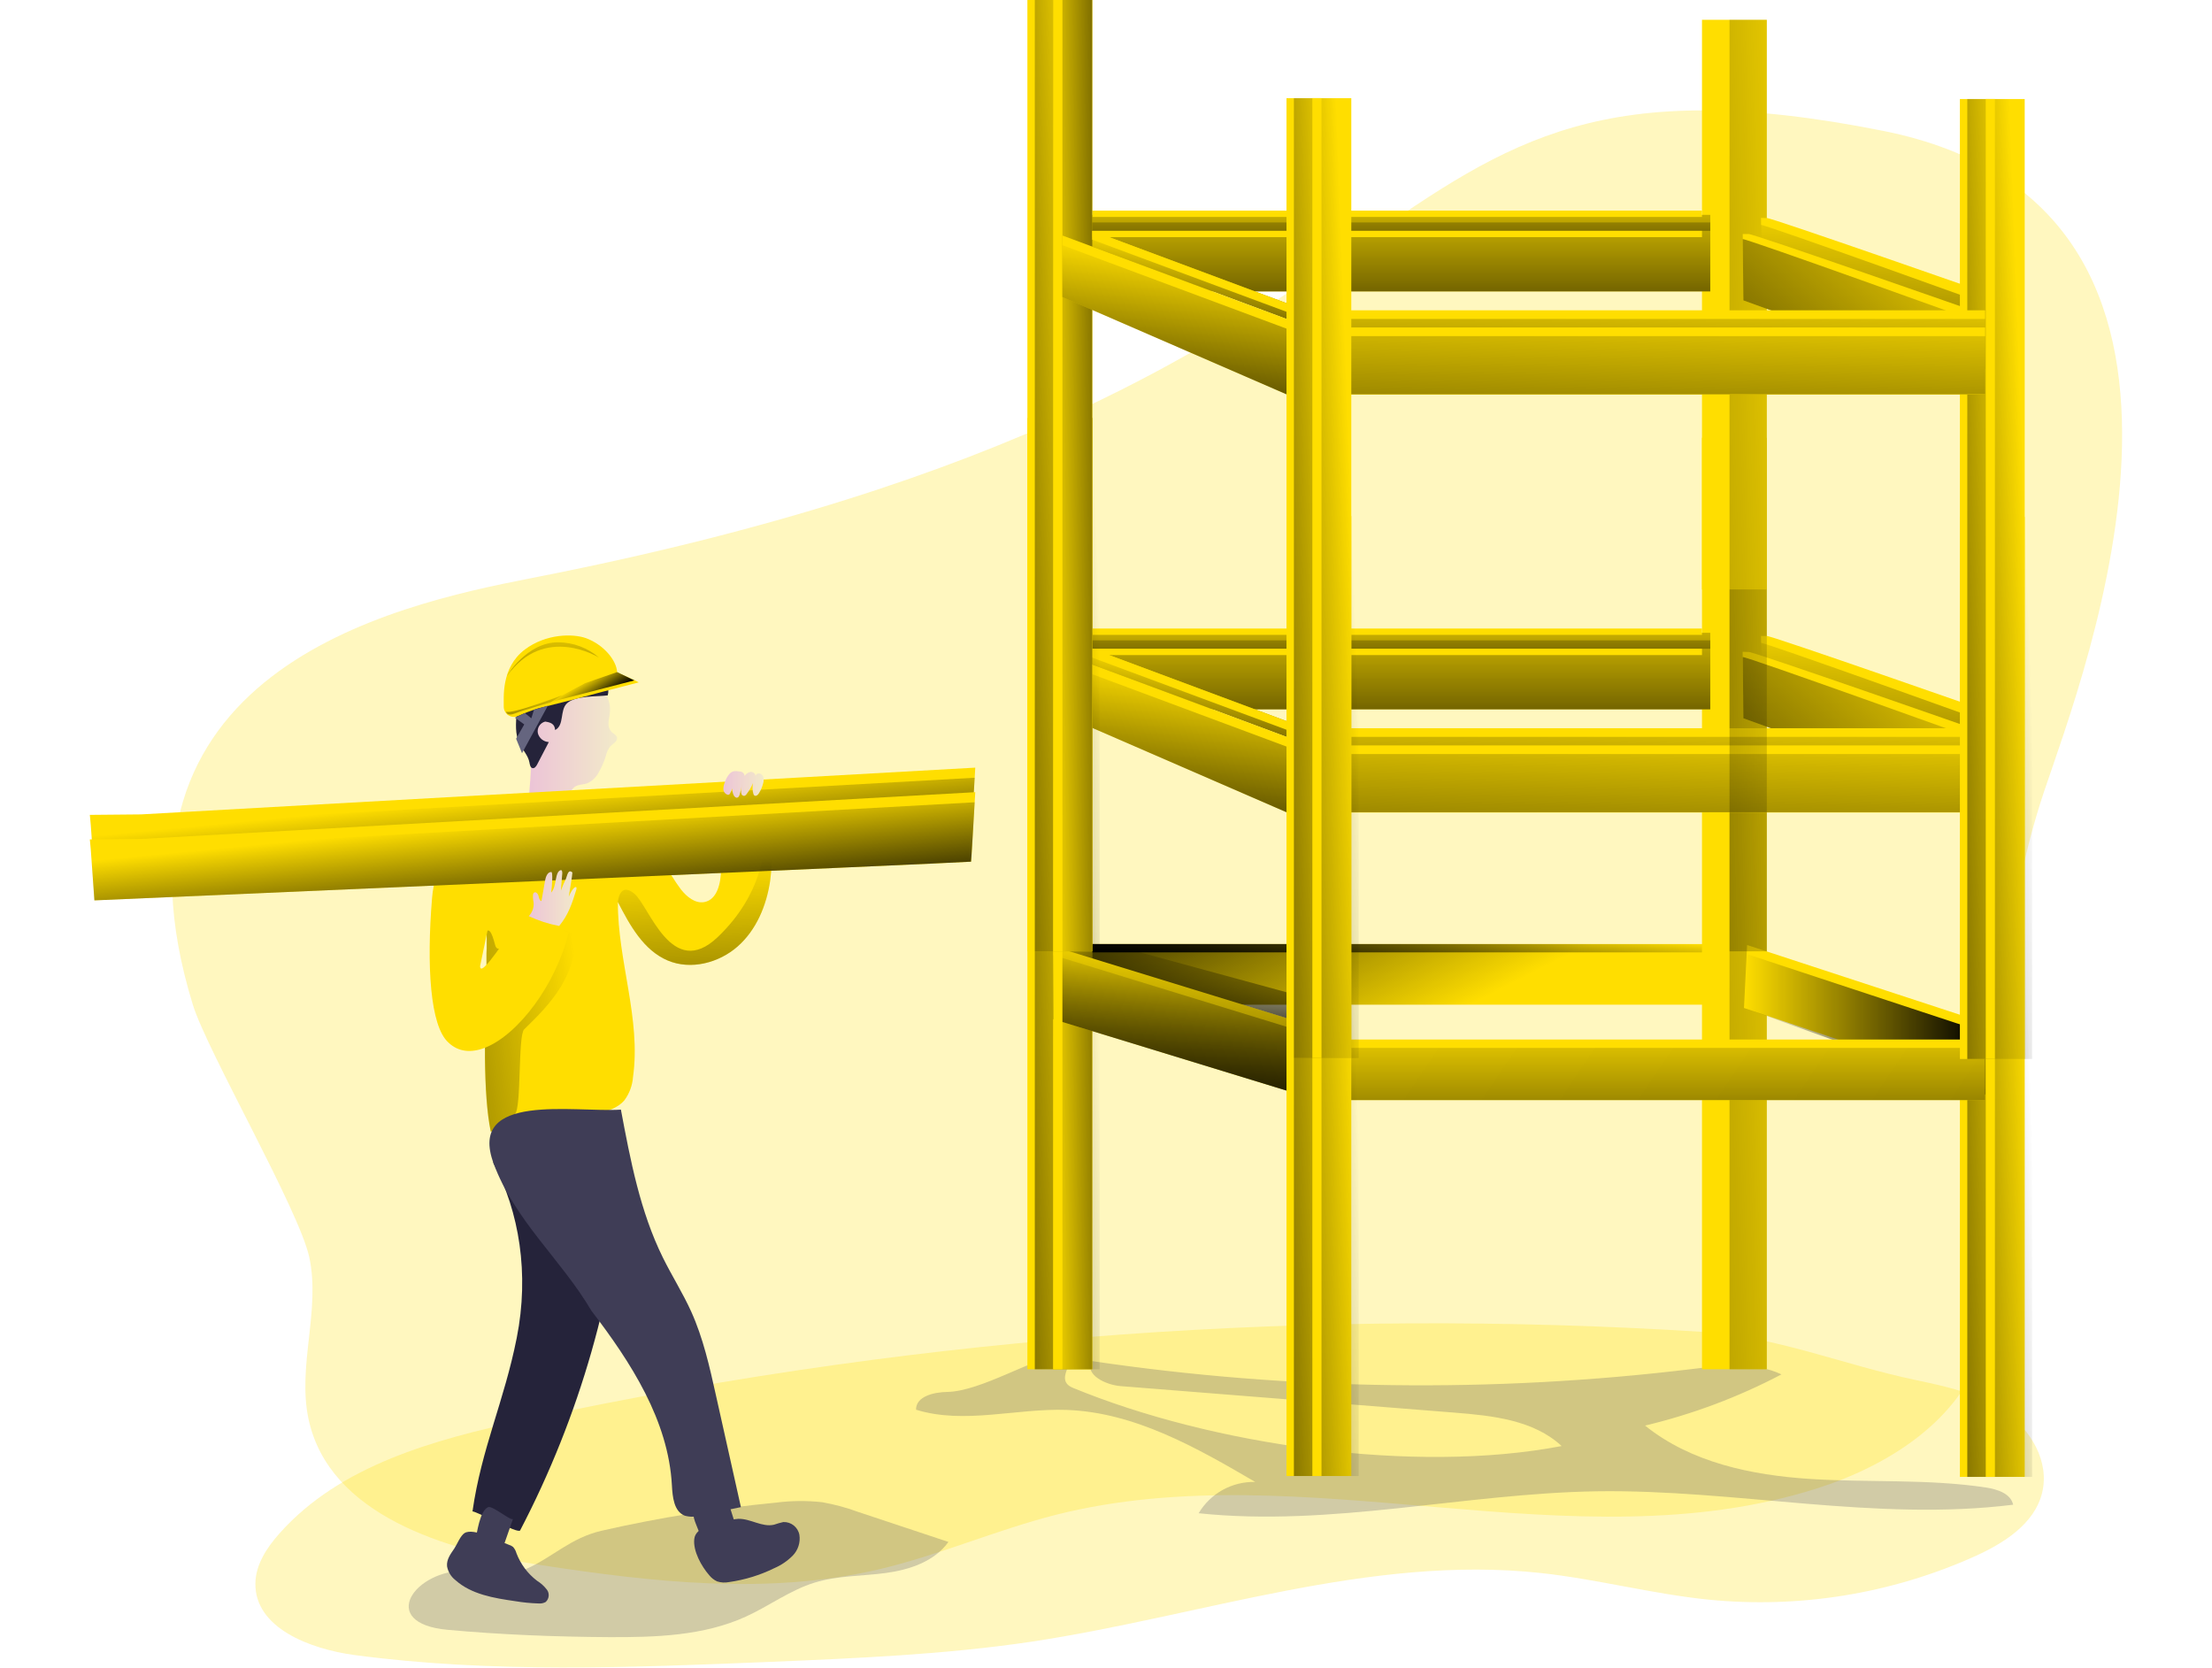
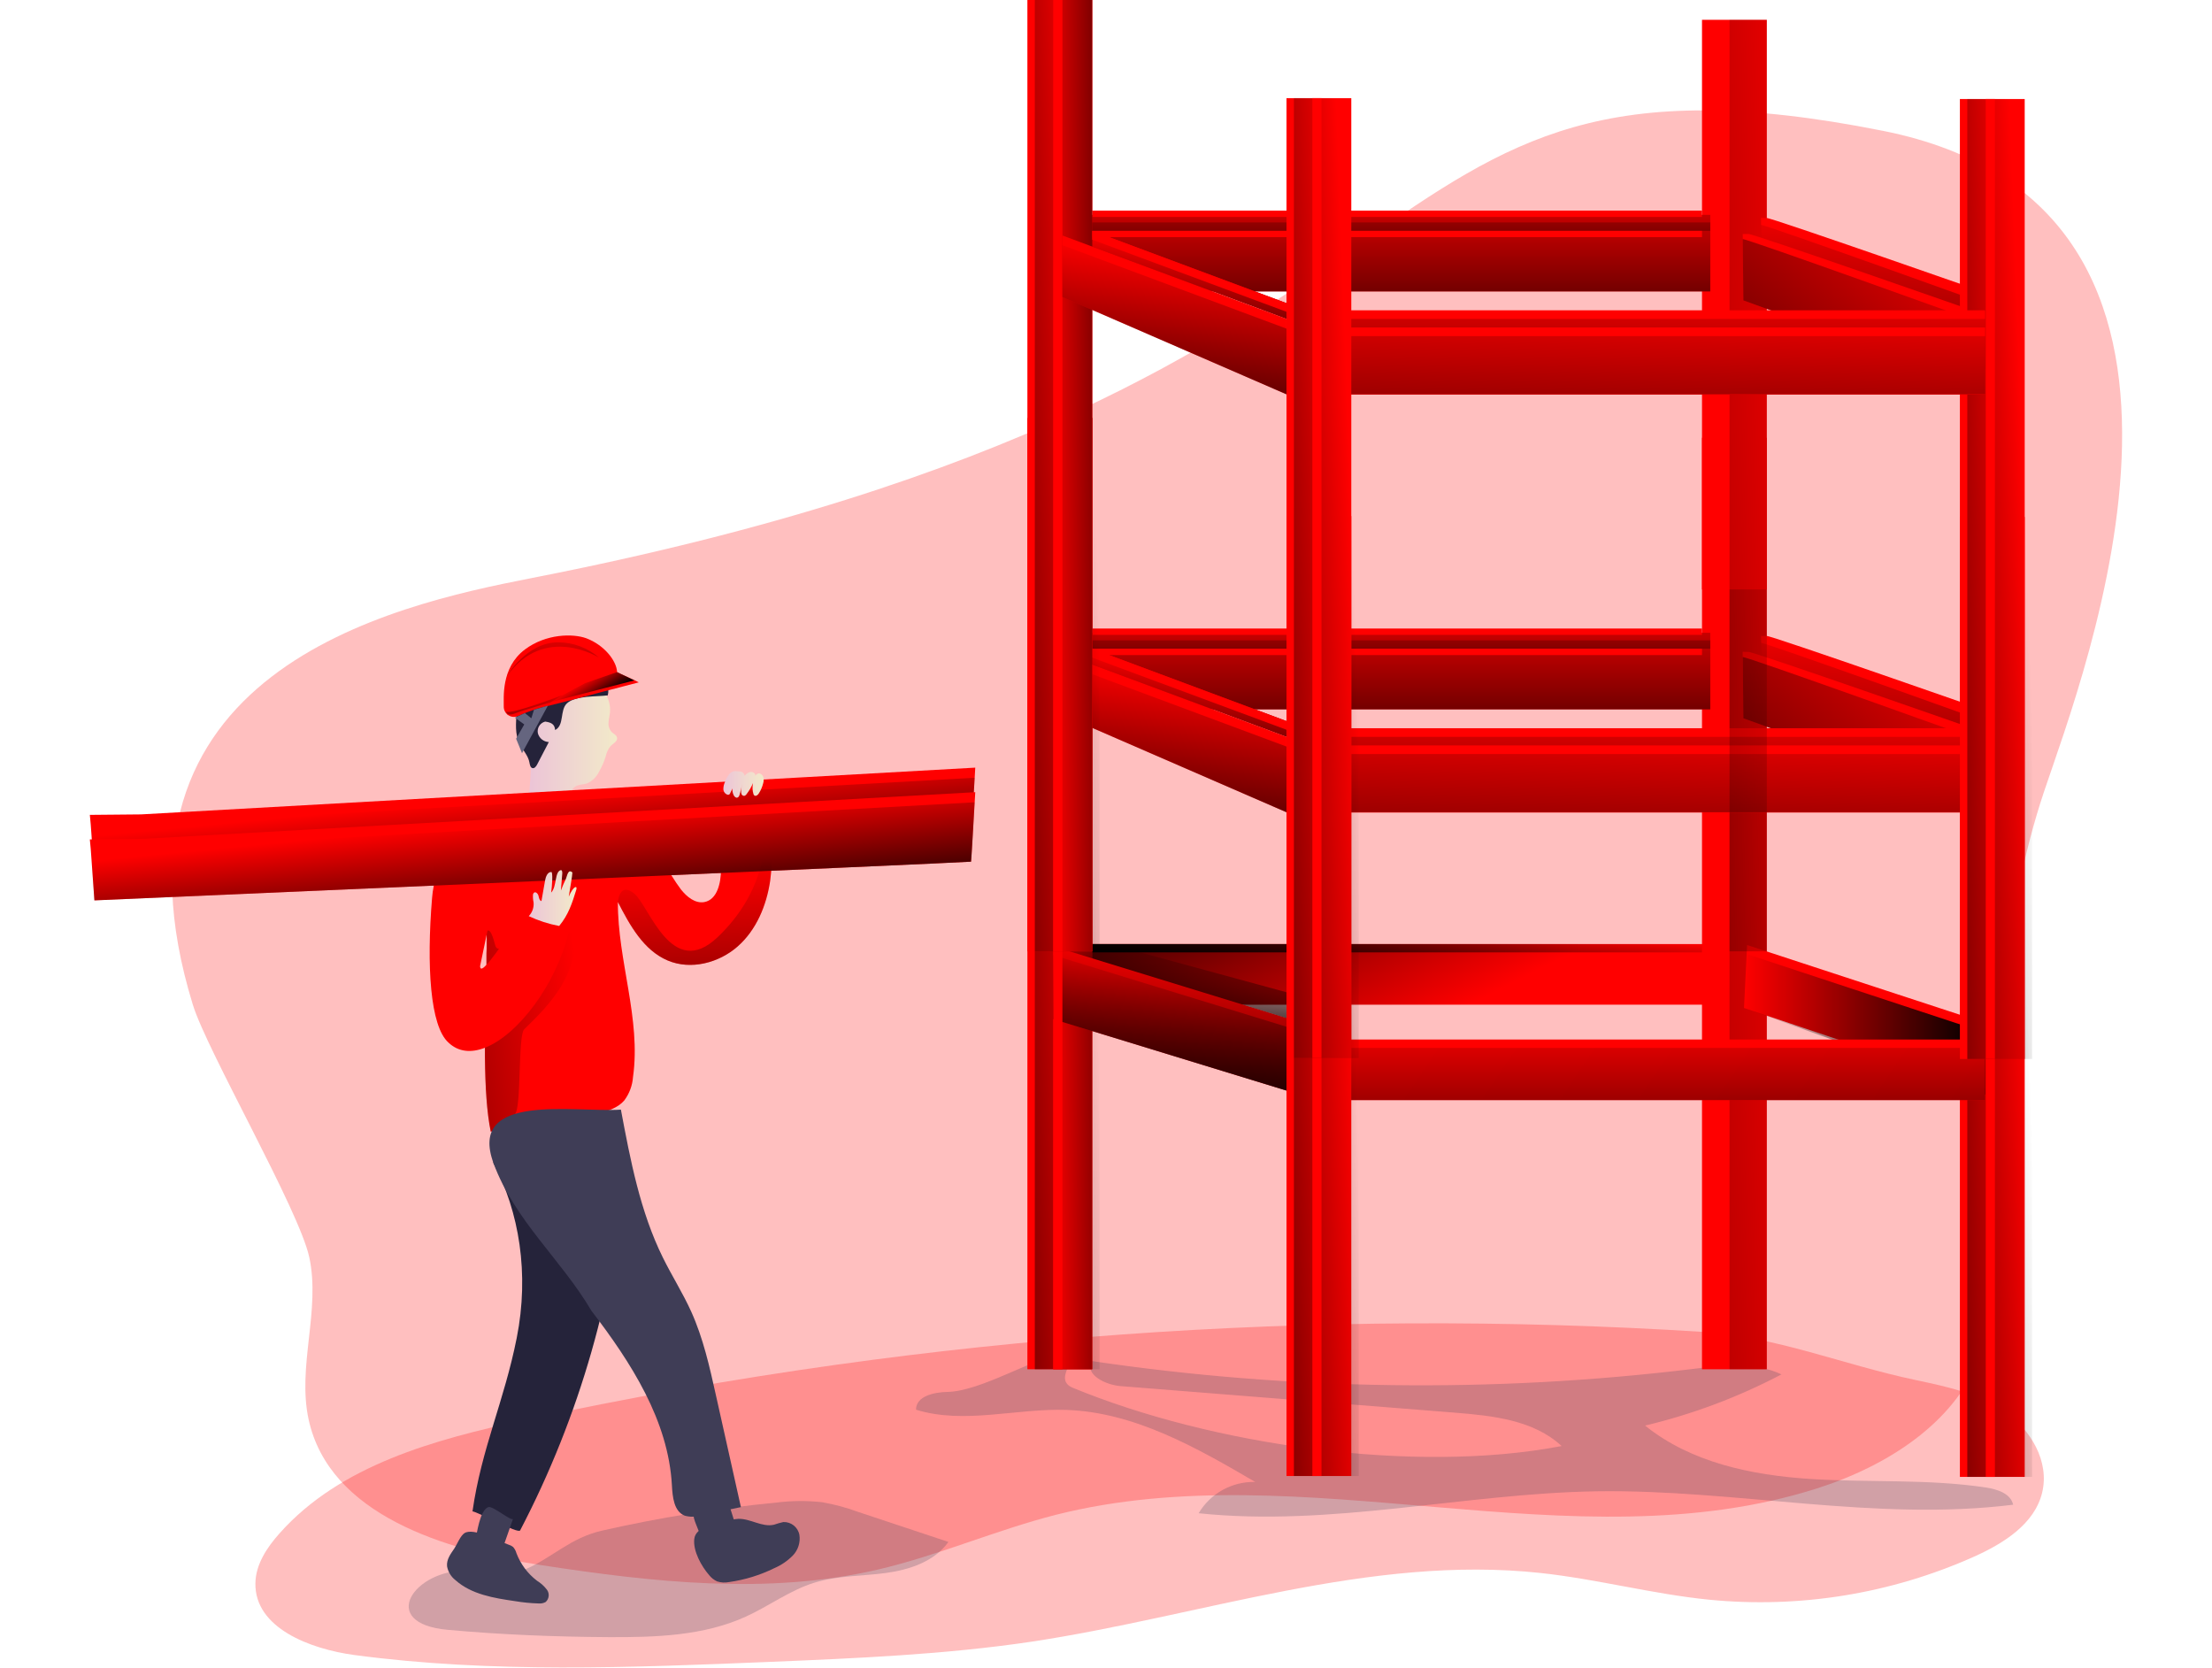
<svg xmlns="http://www.w3.org/2000/svg" xmlns:xlink="http://www.w3.org/1999/xlink" id="Layer_1" data-name="Layer 1" viewBox="0 0 555.97 456.08" width="406" height="306" class="illustration">
  <defs>
    <linearGradient id="linear-gradient" x1="120.15" y1="271.06" x2="144.24" y2="271.06" gradientUnits="userSpaceOnUse">
      <stop offset="0" stop-color="#ecc4d7" />
      <stop offset="0.42" stop-color="#efd4d1" />
      <stop offset="1" stop-color="#f2eac9" />
    </linearGradient>
    <linearGradient id="linear-gradient-2" x1="135.11" y1="186.01" x2="139.13" y2="192.35" gradientUnits="userSpaceOnUse">
      <stop offset="0" stop-opacity="0" />
      <stop offset="0.97" />
    </linearGradient>
    <linearGradient id="linear-gradient-3" x1="126.45" y1="234.44" x2="127.26" y2="284.33" xlink:href="#linear-gradient-2" />
    <linearGradient id="linear-gradient-4" x1="121.47" y1="252.01" x2="121.93" y2="280.17" xlink:href="#linear-gradient-2" />
    <linearGradient id="linear-gradient-5" x1="478.24" y1="246.33" x2="336.36" y2="251.06" xlink:href="#linear-gradient-2" />
    <linearGradient id="linear-gradient-6" x1="492.1" y1="234.83" x2="486.67" y2="331.18" xlink:href="#linear-gradient-2" />
    <linearGradient id="linear-gradient-7" x1="510.78" y1="237.4" x2="425.83" y2="333.38" xlink:href="#linear-gradient-2" />
    <linearGradient id="linear-gradient-8" x1="530.02" y1="272.43" x2="482.46" y2="274.18" xlink:href="#linear-gradient-2" />
    <linearGradient id="linear-gradient-9" x1="452.63" y1="280.2" x2="518.49" y2="280.2" xlink:href="#linear-gradient-2" />
    <linearGradient id="linear-gradient-10" x1="274.89" y1="244.16" x2="227.48" y2="245.91" xlink:href="#linear-gradient-2" />
    <linearGradient id="linear-gradient-11" x1="363.35" y1="282.18" x2="323.35" y2="204.08" xlink:href="#linear-gradient-2" />
    <linearGradient id="linear-gradient-12" x1="358.16" y1="251.58" x2="356.91" y2="267.16" xlink:href="#linear-gradient-2" />
    <linearGradient id="linear-gradient-13" x1="355.33" y1="161.97" x2="355.33" y2="214.36" xlink:href="#linear-gradient-2" />
    <linearGradient id="linear-gradient-14" x1="355.33" y1="162.49" x2="355.33" y2="222.17" xlink:href="#linear-gradient-2" />
    <linearGradient id="linear-gradient-15" x1="302.02" y1="182.14" x2="296.65" y2="214.13" xlink:href="#linear-gradient-2" />
    <linearGradient id="linear-gradient-16" x1="261.79" y1="244.52" x2="290.27" y2="244.2" xlink:href="#linear-gradient-2" />
    <linearGradient id="linear-gradient-17" x1="430.35" y1="277.49" x2="431.06" y2="340.63" xlink:href="#linear-gradient-2" />
    <linearGradient id="linear-gradient-18" x1="135.24" y1="343.37" x2="34.35" y2="358.4" xlink:href="#linear-gradient-2" />
    <linearGradient id="linear-gradient-19" x1="123.96" y1="293.66" x2="135.74" y2="347.27" xlink:href="#linear-gradient-2" />
    <linearGradient id="linear-gradient-20" x1="120.77" y1="282.77" x2="124.09" y2="317.01" xlink:href="#linear-gradient-2" />
    <linearGradient id="linear-gradient-21" x1="120.77" y1="289.48" x2="124.09" y2="323.72" xlink:href="#linear-gradient-2" />
    <linearGradient id="linear-gradient-22" x1="304.31" y1="257.73" x2="299.07" y2="322.99" xlink:href="#linear-gradient-2" />
    <linearGradient id="linear-gradient-23" x1="304.19" y1="260.39" x2="299.28" y2="321.49" xlink:href="#linear-gradient-2" />
    <linearGradient id="linear-gradient-24" x1="431.09" y1="188.82" x2="428.89" y2="266.95" xlink:href="#linear-gradient-2" />
    <linearGradient id="linear-gradient-25" x1="431.15" y1="192.29" x2="428.69" y2="279.71" xlink:href="#linear-gradient-2" />
    <linearGradient id="linear-gradient-26" x1="120.05" y1="311.35" x2="133.14" y2="311.35" xlink:href="#linear-gradient" />
    <linearGradient id="linear-gradient-27" x1="296.3" y1="258.21" x2="294.08" y2="285.91" xlink:href="#linear-gradient-2" />
    <linearGradient id="linear-gradient-28" x1="345.79" y1="272.18" x2="298.23" y2="273.93" xlink:href="#linear-gradient-2" />
    <linearGradient id="linear-gradient-29" x1="299.23" y1="183.88" x2="290.94" y2="242.71" xlink:href="#linear-gradient-2" />
    <linearGradient id="linear-gradient-30" x1="478.24" y1="132.01" x2="336.36" y2="136.74" xlink:href="#linear-gradient-2" />
    <linearGradient id="linear-gradient-31" x1="492.1" y1="120.51" x2="486.67" y2="216.86" xlink:href="#linear-gradient-2" />
    <linearGradient id="linear-gradient-32" x1="510.78" y1="123.07" x2="425.83" y2="219.06" xlink:href="#linear-gradient-2" />
    <linearGradient id="linear-gradient-33" x1="530.02" y1="158.11" x2="482.46" y2="159.86" xlink:href="#linear-gradient-2" />
    <linearGradient id="linear-gradient-34" x1="274.89" y1="129.84" x2="227.48" y2="131.59" xlink:href="#linear-gradient-2" />
    <linearGradient id="linear-gradient-35" x1="355.33" y1="47.65" x2="355.33" y2="100.04" xlink:href="#linear-gradient-2" />
    <linearGradient id="linear-gradient-36" x1="355.33" y1="48.17" x2="355.33" y2="107.84" xlink:href="#linear-gradient-2" />
    <linearGradient id="linear-gradient-37" x1="302.02" y1="67.82" x2="296.65" y2="99.81" xlink:href="#linear-gradient-2" />
    <linearGradient id="linear-gradient-38" x1="261.79" y1="130.2" x2="290.27" y2="129.88" xlink:href="#linear-gradient-2" />
    <linearGradient id="linear-gradient-39" x1="431.09" y1="74.49" x2="428.89" y2="152.63" xlink:href="#linear-gradient-2" />
    <linearGradient id="linear-gradient-40" x1="431.15" y1="77.97" x2="428.69" y2="165.39" xlink:href="#linear-gradient-2" />
    <linearGradient id="linear-gradient-41" x1="345.79" y1="157.86" x2="298.23" y2="159.61" xlink:href="#linear-gradient-2" />
    <linearGradient id="linear-gradient-42" x1="299.23" y1="69.56" x2="290.94" y2="128.39" xlink:href="#linear-gradient-2" />
    <linearGradient id="linear-gradient-43" x1="173.3" y1="280.27" x2="184.38" y2="280.27" xlink:href="#linear-gradient" />
    <linearGradient id="linear-gradient-44" x1="165.32" y1="301.51" x2="169.59" y2="387.82" gradientUnits="userSpaceOnUse">
      <stop offset="0" stop-opacity="0" />
      <stop offset="0.49" stop-opacity="0.49" />
      <stop offset="0.97" />
    </linearGradient>
  </defs>
-   <path d="M120.78,223.85C82.55,231.31.21,249.55,28.17,340.52c3.9,12.71,29.08,56.14,31.87,69.14,3.11,14.52-3.35,29.83-.19,44.34,5.68,26.09,37.25,35.79,63.64,39.84,30.53,4.68,62,8.21,92.05,1.22,16.57-3.85,32.28-10.8,48.77-15C332,463,405.71,494,472.23,472.93c19.69-6.22,39.37-18.64,45.58-38.34,4-12.83,1.73-26.67,1.66-40.13-.2-34.19,4.23-79.64,15.08-112.06s60.83-160-44-180.9C338.25,71.13,386.4,172,120.78,223.85Z" transform="translate(0 -65.71)" fill="#ffde00" opacity="0.25" />
-   <path d="M118.88,454.16c-24.49,5.29-50.38,12.28-67,31-3.43,3.85-6.51,8.47-6.59,13.62-.21,12.26,14.94,18,27.1,19.65,37.54,5,75.6,3.43,113.44,1.88,23.94-1,47.94-2,71.63-5.51C304,507.79,350.16,490.9,397,496c15.42,1.68,30.51,5.74,45.94,7.29a143.24,143.24,0,0,0,72.58-11.8c8-3.6,16.45-8.88,18.55-17.42s-3.06-17.26-10.16-22.21-15.84-6.84-24.31-8.63c-20.4-4.29-38-11.91-58.89-13.23q-39.64-2.49-79.42-2.3A1177.37,1177.37,0,0,0,204.36,439Q161.35,445,118.88,454.16Z" transform="translate(0 -65.71)" fill="#ffde00" opacity="0.25" />
+   <path d="M120.78,223.85C82.55,231.31.21,249.55,28.17,340.52c3.9,12.71,29.08,56.14,31.87,69.14,3.11,14.52-3.35,29.83-.19,44.34,5.68,26.09,37.25,35.79,63.64,39.84,30.53,4.68,62,8.21,92.05,1.22,16.57-3.85,32.28-10.8,48.77-15C332,463,405.71,494,472.23,472.93c19.69-6.22,39.37-18.64,45.58-38.34,4-12.83,1.73-26.67,1.66-40.13-.2-34.19,4.23-79.64,15.08-112.06s60.83-160-44-180.9C338.25,71.13,386.4,172,120.78,223.85Z" transform="translate(0 -65.71)" fill="#FF0000" opacity="0.25" />
+   <path d="M118.88,454.16c-24.49,5.29-50.38,12.28-67,31-3.43,3.85-6.51,8.47-6.59,13.62-.21,12.26,14.94,18,27.1,19.65,37.54,5,75.6,3.43,113.44,1.88,23.94-1,47.94-2,71.63-5.51C304,507.79,350.16,490.9,397,496c15.42,1.68,30.51,5.74,45.94,7.29a143.24,143.24,0,0,0,72.58-11.8c8-3.6,16.45-8.88,18.55-17.42s-3.06-17.26-10.16-22.21-15.84-6.84-24.31-8.63c-20.4-4.29-38-11.91-58.89-13.23q-39.64-2.49-79.42-2.3A1177.37,1177.37,0,0,0,204.36,439Q161.35,445,118.88,454.16Z" transform="translate(0 -65.71)" fill="#FF0000" opacity="0.25" />
  <g opacity="0.24">
    <path d="M97.88,511.53c14.67,1.34,29.4,1.91,44.12,2,12.74.06,25.89-.33,37.48-5.62,6.35-2.9,12.08-7.22,18.75-9.28,6.28-1.94,13-1.77,19.49-2.64s13.35-3.15,17.16-8.5L210,479.22a56.47,56.47,0,0,0-9.7-2.6,53.36,53.36,0,0,0-12.69.13,378.39,378.39,0,0,0-47.45,7.64c-8.76,2-13.31,7.2-20.91,10.54-6.12,2.69-9.79.57-16,.4C88.8,494.94,78.49,509.76,97.88,511.53Z" transform="translate(0 -65.71)" fill="#3f3d56" />
    <path d="M234.55,446.46c-3.66.06-8.58,1.2-8.53,4.86,13.2,4.09,27.41-.43,41.23.06,18.58.66,35.5,10.31,51.56,19.7a17.51,17.51,0,0,0-15.48,8.56c36.19,3.82,72.44-5.41,108.82-6,38.08-.58,76.23,8.36,114,3.67-.66-3.07-4.36-4.24-7.46-4.71-15.89-2.4-32.08-1.31-48.11-2.34s-32.63-4.51-45.13-14.6a159.47,159.47,0,0,0,37.32-14c-7.5-3.53-16.25-2.45-24.48-1.46A616.6,616.6,0,0,1,274,438c-1.88,3.75,3.85,6.54,8,6.87l91.2,7.24c10.45.83,21.75,2,29.43,9.15C362.3,469,306.88,461,268.89,445.32c-6.24-2.58,3.9-9.85-2.83-9.14C258.25,437,243.94,446.29,234.55,446.46Z" transform="translate(0 -65.71)" fill="#3f3d56" />
  </g>
  <path d="M140.58,254.84a8.11,8.11,0,0,1,1.7,5.81c-.1.91-.34,1.81-.39,2.72a3.34,3.34,0,0,0,.81,2.54c.54.52,1.39.85,1.52,1.58.19,1-1.05,1.59-1.78,2.31a6.41,6.41,0,0,0-1.3,2.76,20.69,20.69,0,0,1-1.84,4.24,6.59,6.59,0,0,1-3.24,3.18c-1,.36-2.22.27-3.17.82-2.24,1.29-1.71,5-3.79,6.59a4.35,4.35,0,0,1-2,.72,8.74,8.74,0,0,1-4.84-.65,3.72,3.72,0,0,1-1.7-1.32,4.46,4.46,0,0,1-.41-2.61c.17-3,.58-6.06.48-9.09-.05-1.62-.24-3.24-.22-4.86a16.44,16.44,0,0,1,6-12.55A14.06,14.06,0,0,1,140,254.87l-.89-1" transform="translate(0 -65.71)" fill="url(#linear-gradient)" />
  <path d="M124.56,263.09a2.74,2.74,0,0,0-2,3.18,3.25,3.25,0,0,0,3,2.42l-3.19,6.13c-.27.52-.72,1.14-1.29,1s-.71-.92-.82-1.53c-.34-1.93-1.86-3.41-2.72-5.17-1.26-2.57-1-5.59-.78-8.44.23-2.54.49-5.2,1.87-7.35a12.77,12.77,0,0,1,2.95-3,13.91,13.91,0,0,1,6.67-3.11,16.07,16.07,0,0,1,6.14.76,13.68,13.68,0,0,1,5.46,2.53,5.31,5.31,0,0,1,1.84,5.41c-3,.4-8.83,0-11.18,2.19-2,1.89-.64,6-3.23,7.29C127.18,263.67,126,263.31,124.56,263.09Z" transform="translate(0 -65.71)" fill="#25233a" />
-   <path d="M150.17,252.36c-.92-.55-5-2.26-5.93-2.81-.18-3.24-3.67-7.47-8.46-9.26C132.2,239,124.84,239,119,243.38c-6.63,5-5.7,13.38-5.77,15.57a2.79,2.79,0,0,0,3.9,2.63,49.16,49.16,0,0,1,5.44-2.08l8-2C136.22,256,144.5,253.82,150.17,252.36Z" transform="translate(0 -65.71)" fill="#ffde00" />
+   <path d="M150.17,252.36c-.92-.55-5-2.26-5.93-2.81-.18-3.24-3.67-7.47-8.46-9.26C132.2,239,124.84,239,119,243.38c-6.63,5-5.7,13.38-5.77,15.57a2.79,2.79,0,0,0,3.9,2.63,49.16,49.16,0,0,1,5.44-2.08l8-2C136.22,256,144.5,253.82,150.17,252.36Z" transform="translate(0 -65.71)" fill="#FF0000" />
  <polygon points="148.95 186.12 125.3 192.24 133.1 188.09 135.24 186.96 138.86 185.7 142.93 184.3 144.24 183.84 148.95 186.12" fill="url(#linear-gradient-2)" />
  <polygon points="125.3 193.03 118.23 206.03 116.61 202.07 118.84 198.16 116.26 196.3 119 195.06 120.78 196.48 121.51 194.13 125.3 193.03" fill="#65657f" />
-   <path d="M114.22,261.14s1.12.29,4-1a46.06,46.06,0,0,1,7.12-2.22l9.94-5.28s-12.64-6.36-20.1.85C115.14,253.51,112.24,257.5,114.22,261.14Z" transform="translate(0 -65.71)" fill="#ffde00" />
+   <path d="M114.22,261.14s1.12.29,4-1a46.06,46.06,0,0,1,7.12-2.22l9.94-5.28s-12.64-6.36-20.1.85C115.14,253.51,112.24,257.5,114.22,261.14Z" transform="translate(0 -65.71)" fill="#FF0000" />
  <path d="M114.07,250.66s5.41-9.29,14.08-9.26a17.24,17.24,0,0,1,11.13,4.19S124.38,236.22,114.07,250.66Z" transform="translate(0 -65.71)" fill="url(#linear-gradient-3)" />
  <path d="M113.87,260.35s.1,1.43,2.49.5,9.59-3,9.59-3l3.33-2S115.19,261.26,113.87,260.35Z" transform="translate(0 -65.71)" fill="url(#linear-gradient-4)" />
  <path d="M117.71,484.34A260.13,260.13,0,0,0,146.5,383.66c.24-3.2.37-6.64-1.32-9.37-3.23-5.24-10.83-4.93-16.91-4-2.76.44-5.88,1.13-7.26,3.55-1,1.79-11.53,8.27-10.57,10.09,7,13.21,9.84,30.15,6.34,47.76-3.44,17.33-9.62,30.14-12.1,47.44C106.09,479.25,117.17,485.36,117.71,484.34Z" transform="translate(0 -65.71)" fill="#25233a" />
-   <rect x="441.03" y="119.74" width="17.73" height="254.81" fill="#ffde00" />
+   <rect x="441.03" y="119.74" width="17.73" height="254.81" fill="#FF0000" />
  <rect x="448.56" y="119.74" width="10.2" height="254.81" fill="url(#linear-gradient-5)" />
-   <path d="M458.76,239.69c0-.56,63.72,21.77,63.72,21.77L524,283.35l-66.65-24.12-.17-19.55Z" transform="translate(0 -65.71)" fill="#ffde00" />
+   <path d="M458.76,239.69c0-.56,63.72,21.77,63.72,21.77L524,283.35l-66.65-24.12-.17-19.55Z" transform="translate(0 -65.71)" fill="#FF0000" />
  <path d="M457.17,241.57c0-.56,65.31,22.95,65.31,22.95L524,282.43l-66.65-24.12Z" transform="translate(0 -65.71)" fill="url(#linear-gradient-6)" />
-   <path d="M453.77,244.05c0-.56,63.71,21.77,63.71,21.77L519,286.31l-66.65-24.12L452.15,244Z" transform="translate(0 -65.71)" fill="#ffde00" />
+   <path d="M453.77,244.05c0-.56,63.71,21.77,63.71,21.77L519,286.31l-66.65-24.12L452.15,244Z" transform="translate(0 -65.71)" fill="#FF0000" />
  <path d="M452.18,245.45c0-.56,65.3,22.95,65.3,22.95L519,286.31l-66.65-24.12Z" transform="translate(0 -65.71)" fill="url(#linear-gradient-7)" />
-   <rect x="511.58" y="141.41" width="17.73" height="262.58" fill="#ffde00" />
+   <rect x="511.58" y="141.41" width="17.73" height="262.58" fill="#FF0000" />
  <rect x="513.61" y="141.41" width="17.73" height="262.58" fill="url(#linear-gradient-8)" />
-   <rect x="518.66" y="141.41" width="2.5" height="262.58" fill="#ffde00" />
-   <polygon points="518.8 279.94 518.8 283.23 518.49 297.84 452.63 275.76 452.52 275.72 453.37 258.5 518.8 279.94" fill="#ffde00" />
+   <rect x="518.66" y="141.41" width="2.5" height="262.58" fill="#FF0000" />
+   <polygon points="518.8 279.94 518.8 283.23 518.49 297.84 452.63 275.76 452.52 275.72 453.37 258.5 518.8 279.94" fill="#FF0000" />
  <polygon points="518.49 282.48 518.49 299.4 452.63 275.76 453.37 261 518.49 282.48" fill="url(#linear-gradient-9)" />
-   <rect x="256.48" y="114.32" width="17.73" height="260.23" fill="#ffde00" />
+   <rect x="256.48" y="114.32" width="17.73" height="260.23" fill="#FF0000" />
  <rect x="258.51" y="114.32" width="17.73" height="260.23" fill="url(#linear-gradient-10)" />
-   <rect x="267.38" y="258.24" width="175.91" height="16.58" fill="#ffde00" />
+   <rect x="267.38" y="258.24" width="175.91" height="16.58" fill="#FF0000" />
  <rect x="267.38" y="258.24" width="175.91" height="16.58" fill="url(#linear-gradient-11)" />
  <rect x="274.04" y="258.24" width="166.99" height="2.27" fill="url(#linear-gradient-12)" />
-   <rect x="267.38" y="173.09" width="175.91" height="16.58" fill="#ffde00" />
+   <rect x="267.38" y="173.09" width="175.91" height="16.58" fill="#FF0000" />
  <rect x="267.38" y="173.09" width="175.91" height="16.58" fill="url(#linear-gradient-13)" />
-   <rect x="269.68" y="177.46" width="175.91" height="16.58" fill="#ffde00" />
+   <rect x="269.68" y="177.46" width="175.91" height="16.58" fill="#FF0000" />
  <rect x="267.38" y="175.16" width="175.91" height="18.88" fill="url(#linear-gradient-14)" />
-   <polygon points="327.36 197.25 274.21 177.46 274.21 181.78 327.36 201.56 327.36 197.25" fill="#ffde00" />
+   <polygon points="327.36 197.25 274.21 177.46 274.21 181.78 327.36 201.56 327.36 197.25" fill="#FF0000" />
  <polygon points="327.36 197.25 274.21 177.46 274.21 181.78 327.36 201.56 327.36 197.25" fill="url(#linear-gradient-15)" />
-   <rect x="274.21" y="177.46" width="166.82" height="1.73" fill="#ffde00" />
-   <rect x="274.21" y="171.93" width="166.82" height="1.73" fill="#ffde00" />
-   <rect x="263.56" y="114.32" width="10.65" height="260.23" fill="#ffde00" />
+   <rect x="274.21" y="177.46" width="166.82" height="1.73" fill="#FF0000" />
+   <rect x="274.21" y="171.93" width="166.82" height="1.73" fill="#FF0000" />
+   <rect x="263.56" y="114.32" width="10.65" height="260.23" fill="#FF0000" />
  <rect x="263.56" y="114.32" width="10.65" height="260.23" fill="url(#linear-gradient-16)" />
-   <rect x="342.58" y="284.35" width="175.91" height="16.58" fill="#ffde00" />
+   <rect x="342.58" y="284.35" width="175.91" height="16.58" fill="#FF0000" />
  <rect x="342.58" y="286.64" width="175.91" height="14.28" fill="url(#linear-gradient-17)" />
-   <path d="M186.12,306.62c-1,6.78-3.79,13.5-8.92,18s-12.79,6.5-19.11,3.83c-6.61-2.79-10.38-9.66-13.64-16-.07,16.07,6.38,32,4.14,47.87a12.15,12.15,0,0,1-2.39,6.41c-1.72,2-4.38,2.83-6.91,3.53a151,151,0,0,1-27,4.77c-.88.07-1.75.15-2.63.2-1.06-5.24-1.5-12.07-1.58-20.39,0-.82,0-1.67,0-2.52,0-6.68.16-14.24.41-22.62,0-.61,0-1.22,0-1.83,0-.07,0-.13,0-.2s0-.22,0-.4c0-.47,0-1.2.06-2,0-.2,0-.41,0-.62s0-.42,0-.64c0-.4,0-.8,0-1.18,0-.22,0-.45,0-.66,0-1,0-1.76,0-1.76q.26-7.8.5-16.42c0-.74,0-1.47.05-2.22a29.19,29.19,0,0,1,.72-6.06,13.08,13.08,0,0,1,5.49-8.1h0a28.6,28.6,0,0,1,6.76-3.26C131.63,281,143,283,149.84,290.2a27,27,0,0,1,3.15,4.07c1.52,2.32,2.78,4.8,4.1,7.26A50.83,50.83,0,0,0,161.7,309c1.58,2,3.88,3.91,6.37,3.47,3.58-.64,4.56-5.24,4.6-8.85a132.3,132.3,0,0,0-1-17.91,53.83,53.83,0,0,1,13.71.5,108.19,108.19,0,0,1,1.13,11.06A51.81,51.81,0,0,1,186.12,306.62Z" transform="translate(0 -65.71)" fill="#ffde00" />
+   <path d="M186.12,306.62c-1,6.78-3.79,13.5-8.92,18s-12.79,6.5-19.11,3.83c-6.61-2.79-10.38-9.66-13.64-16-.07,16.07,6.38,32,4.14,47.87a12.15,12.15,0,0,1-2.39,6.41c-1.72,2-4.38,2.83-6.91,3.53a151,151,0,0,1-27,4.77c-.88.07-1.75.15-2.63.2-1.06-5.24-1.5-12.07-1.58-20.39,0-.82,0-1.67,0-2.52,0-6.68.16-14.24.41-22.62,0-.61,0-1.22,0-1.83,0-.07,0-.13,0-.2s0-.22,0-.4c0-.47,0-1.2.06-2,0-.2,0-.41,0-.62s0-.42,0-.64c0-.4,0-.8,0-1.18,0-.22,0-.45,0-.66,0-1,0-1.76,0-1.76q.26-7.8.5-16.42c0-.74,0-1.47.05-2.22a29.19,29.19,0,0,1,.72-6.06,13.08,13.08,0,0,1,5.49-8.1h0a28.6,28.6,0,0,1,6.76-3.26C131.63,281,143,283,149.84,290.2a27,27,0,0,1,3.15,4.07c1.52,2.32,2.78,4.8,4.1,7.26A50.83,50.83,0,0,0,161.7,309c1.58,2,3.88,3.91,6.37,3.47,3.58-.64,4.56-5.24,4.6-8.85a132.3,132.3,0,0,0-1-17.91,53.83,53.83,0,0,1,13.71.5,108.19,108.19,0,0,1,1.13,11.06A51.81,51.81,0,0,1,186.12,306.62Z" transform="translate(0 -65.71)" fill="#FF0000" />
  <path d="M128.82,335.67c-2.68,4.37-6.33,8.06-10,11.6-1.73,1.65-.72,21.55-2.51,23.15-.65.58-2.24,2.54-4,4.6-.88.07-1.75.15-2.63.2-1.06-5.24-1.5-12.07-1.58-20.39,0-.82,0-1.67,0-2.52,0-6.68.16-14.24.41-22.62,0-.61,0-1.22,0-1.83,0-.07,0-.13,0-.2s0-.22,0-.4c0-.47,0-1.2.06-2,0-.2,0-.41,0-.62s0-.42,0-.64c0-.4,0-.8,0-1.18,0-.22,0-.45,0-.66,0-1,0-1.76,0-1.76,1.25-1.09,2.16,3.48,2.39,4.08a1.74,1.74,0,0,0,.33.54,1,1,0,0,0,.72.21,4.74,4.74,0,0,0,3-1.78q2.94-2.94,5.59-6.14l11.82,3.76C133.19,326.15,131.51,331.3,128.82,335.67Z" transform="translate(0 -65.71)" fill="url(#linear-gradient-18)" />
-   <path d="M131,320.75c-3.47,14.24-13.8,28-22.91,31.56-3.73,1.45-7.25,1.2-10-1.43-5-4.47-6-21-4.47-39.52A26.9,26.9,0,0,1,95,304.65a25.06,25.06,0,0,1,4.75-8.06,32.6,32.6,0,0,1,15.86-9.42l-.09.4-1.62,7.88-1.71,8.28-3.43,16.65-2,9.59c0,1.09.67.8,1.69-.28,2.85-3,8.53-12.17,10.93-14.08a1.54,1.54,0,0,0,.2-.18Z" transform="translate(0 -65.71)" fill="#ffde00" />
+   <path d="M131,320.75c-3.47,14.24-13.8,28-22.91,31.56-3.73,1.45-7.25,1.2-10-1.43-5-4.47-6-21-4.47-39.52A26.9,26.9,0,0,1,95,304.65a25.06,25.06,0,0,1,4.75-8.06,32.6,32.6,0,0,1,15.86-9.42l-.09.4-1.62,7.88-1.71,8.28-3.43,16.65-2,9.59c0,1.09.67.8,1.69-.28,2.85-3,8.53-12.17,10.93-14.08a1.54,1.54,0,0,0,.2-.18Z" transform="translate(0 -65.71)" fill="#FF0000" />
  <path d="M157.09,301.53c-.33.07-.68.11-1,.16-7.34.87-14.75.58-22.13.74s-14.52.76-21.78,1.3l-2.93.23c-4.74.32-9.5.6-14.26.69a25.06,25.06,0,0,1,4.75-8.06,14.17,14.17,0,0,1,2.13-.32c2.72-.22,5.43-.42,8.15-.59,1.29-.09,2.58-.16,3.87-.23,8.64-.5,17.27-.81,25.9-1.12,4.4-.15,8.8-.3,13.19-.06h0C154.51,296.59,155.77,299.07,157.09,301.53Z" transform="translate(0 -65.71)" fill="url(#linear-gradient-19)" />
  <path d="M137.23,424.28c10.82,14.12,21.05,30,22,47.72.18,3.19.54,7.15,3.52,8.31a7.71,7.71,0,0,0,4.36-.07l11-2.27-6.85-30.67c-1.72-7.74-3.47-15.55-6.73-22.78-2.29-5.07-5.29-9.79-7.76-14.79-6.23-12.62-8.89-26.65-11.49-40.49-12.87.84-42.1-4.89-34.82,14.73C116.24,399.63,129,410.27,137.23,424.28Z" transform="translate(0 -65.71)" fill="#3f3d56" />
  <path d="M166.56,484.49a5.48,5.48,0,0,0,1,1.95,3.93,3.93,0,0,0,3.64,1,11.64,11.64,0,0,0,3.6-1.57,3.81,3.81,0,0,0,1.53-1.3,3.93,3.93,0,0,0-.1-3l-1.81-5.73a1.21,1.21,0,0,0-.56-.84,1.28,1.28,0,0,0-1.1.31c-2,1.33-5,1.5-6.84,2.82S165.85,482.5,166.56,484.49Z" transform="translate(0 -65.71)" fill="#3f3d56" />
  <path d="M105.45,487.2a18.86,18.86,0,0,0,5.87,2.56,1.64,1.64,0,0,0,1,0c.48-.17.7-.71.86-1.19l2.59-7.42c-.31.9-5.55-3.64-6.79-3.18C106.67,478.88,105.9,485.11,105.45,487.2Z" transform="translate(0 -65.71)" fill="#3f3d56" />
  <path d="M173.93,481.9a13.09,13.09,0,0,1,3.48-.73c3.33-.08,6.51,2.37,9.75,1.61a23.26,23.26,0,0,1,2.56-.73,4.3,4.3,0,0,1,4.39,3.51,6.7,6.7,0,0,1-1.81,5.66,16,16,0,0,1-5.07,3.45,40.9,40.9,0,0,1-12.37,3.8,6.49,6.49,0,0,1-3.25-.18,5.89,5.89,0,0,1-2.19-1.72c-2.08-2.38-4.44-6.56-4.07-9.88C165.74,483.18,171.14,482.76,173.93,481.9Z" transform="translate(0 -65.71)" fill="#3f3d56" />
  <path d="M114.48,488.21a3.87,3.87,0,0,1,1.3.65,4.2,4.2,0,0,1,.92,1.7,17.1,17.1,0,0,0,5.62,7.54,10.19,10.19,0,0,1,2.74,2.48,2.52,2.52,0,0,1-.36,3.34,3.32,3.32,0,0,1-1.89.4,46.93,46.93,0,0,1-6.47-.63c-5.81-.84-12-1.85-16.36-5.78a6.12,6.12,0,0,1-2.26-3.76c-.18-1.9,1-3.4,2-4.88.72-1.08,1.65-3.49,2.78-4.2C105.05,483.5,111.87,487.31,114.48,488.21Z" transform="translate(0 -65.71)" fill="#3f3d56" />
-   <path d="M242.22,275.69s-.07,1.09-.16,2.76c-.3,5.22-.93,16.06-1,16.25S1.25,305.32,1.25,305.32l-1-14L0,288.61l14-.13Z" transform="translate(0 -65.71)" fill="#ffde00" />
+   <path d="M242.22,275.69s-.07,1.09-.16,2.76c-.3,5.22-.93,16.06-1,16.25S1.25,305.32,1.25,305.32l-1-14L0,288.61l14-.13Z" transform="translate(0 -65.71)" fill="#FF0000" />
  <path d="M242.06,278.45c-.3,5.22-.93,16.06-1,16.25S1.25,305.32,1.25,305.32l-1-14L14,291.21Z" transform="translate(0 -65.71)" fill="url(#linear-gradient-20)" />
-   <path d="M242.22,282.4s-.07,1.09-.16,2.76c-.3,5.23-.93,16.07-1,16.25S1.25,312,1.25,312l-1-14L0,295.32l14-.13Z" transform="translate(0 -65.71)" fill="#ffde00" />
+   <path d="M242.22,282.4s-.07,1.09-.16,2.76c-.3,5.23-.93,16.07-1,16.25S1.25,312,1.25,312l-1-14L0,295.32l14-.13Z" transform="translate(0 -65.71)" fill="#FF0000" />
  <path d="M242.06,285.16c-.3,5.23-.93,16.07-1,16.25S1.25,312,1.25,312l-1-14L14,297.93Z" transform="translate(0 -65.71)" fill="url(#linear-gradient-21)" />
-   <polygon points="263.56 278.77 341.37 302.6 341.32 282.75 263.56 258.87 263.56 278.77" fill="#ffde00" />
+   <polygon points="263.56 278.77 341.37 302.6 341.32 282.75 263.56 258.87 263.56 278.77" fill="#FF0000" />
  <polygon points="341.37 302.6 341.36 302.6 263.56 278.78 263.56 258.87 341.32 282.75 341.37 302.6" fill="url(#linear-gradient-22)" />
  <polygon points="341.36 302.6 263.56 278.78 263.56 261.26 341.32 285.14 341.36 302.6" fill="url(#linear-gradient-23)" />
-   <rect x="342.58" y="199.2" width="175.91" height="16.06" fill="#ffde00" />
+   <rect x="342.58" y="199.2" width="175.91" height="16.06" fill="#FF0000" />
  <rect x="342.58" y="201.56" width="175.91" height="13.7" fill="url(#linear-gradient-24)" />
-   <rect x="342.58" y="203.9" width="175.91" height="18.36" fill="#ffde00" />
+   <rect x="342.58" y="203.9" width="175.91" height="18.36" fill="#FF0000" />
  <rect x="342.58" y="206.26" width="175.91" height="15.92" fill="url(#linear-gradient-25)" />
  <path d="M128.39,319c2.53-3.06,3.52-6.13,4.69-9.93.35-1.14-.76-1.19-2.07,1.93.33-2.21,1-5.78,1-6.63-1.17-1.08-1.43.89-1.76,1.69a34.5,34.5,0,0,0-1.39,3.25c.2-1.9.18-2.79.38-4.69,0-.35,0-.83-.35-.91-1.8.36-1.09,4.55-2.69,6.15.26-1.75.53-5.89,0-5.62-1,0-1.48,1.28-1.66,2.29l-1,5.67c-.56-.17-.67-.89-.81-1.46s-.75-1.2-1.22-.85a.84.84,0,0,0-.28.52,7.42,7.42,0,0,0,.16,2.14,4.77,4.77,0,0,1-1.32,3.76A34.3,34.3,0,0,0,128.39,319Z" transform="translate(0 -65.71)" fill="url(#linear-gradient-26)" />
  <polygon points="263.56 258.87 281.29 258.87 327.36 271.42 327.36 278.48 263.56 258.87" fill="url(#linear-gradient-27)" />
-   <rect x="263.56" y="114.32" width="2.5" height="260.23" fill="#ffde00" />
-   <rect x="327.36" y="141.17" width="17.73" height="262.58" fill="#ffde00" />
+   <rect x="263.56" y="114.32" width="2.5" height="260.23" fill="#FF0000" />
+   <rect x="327.36" y="141.17" width="17.73" height="262.58" fill="#FF0000" />
  <rect x="329.39" y="141.17" width="17.73" height="262.58" fill="url(#linear-gradient-28)" />
-   <rect x="334.44" y="141.17" width="2.5" height="262.58" fill="#ffde00" />
-   <polygon points="266.06 178.74 327.36 201.56 327.36 222.18 266.06 195.56 266.06 178.74" fill="#ffde00" />
+   <rect x="334.44" y="141.17" width="2.5" height="262.58" fill="#FF0000" />
+   <polygon points="266.06 178.74 327.36 201.56 327.36 222.18 266.06 195.56 266.06 178.74" fill="#FF0000" />
  <polygon points="266.06 181.38 327.36 204.21 327.36 222.18 266.06 195.56 266.06 181.38" fill="url(#linear-gradient-29)" />
-   <polygon points="274.21 177.46 327.36 197.25 327.36 199.61 274.21 179.88 274.21 177.46" fill="#ffde00" />
-   <rect x="441.03" y="5.42" width="17.73" height="155.82" fill="#ffde00" />
+   <polygon points="274.21 177.46 327.36 197.25 327.36 199.61 274.21 179.88 274.21 177.46" fill="#FF0000" />
+   <rect x="441.03" y="5.42" width="17.73" height="155.82" fill="#FF0000" />
  <rect x="448.56" y="5.42" width="10.2" height="254.81" fill="url(#linear-gradient-30)" />
-   <path d="M458.76,125.36c0-.55,63.72,21.78,63.72,21.78L524,169l-66.65-24.12-.17-19.56Z" transform="translate(0 -65.71)" fill="#ffde00" />
+   <path d="M458.76,125.36c0-.55,63.72,21.78,63.72,21.78L524,169l-66.65-24.12-.17-19.56Z" transform="translate(0 -65.71)" fill="#FF0000" />
  <path d="M457.17,127.24c0-.55,65.31,23,65.31,23L524,168.11,457.32,144Z" transform="translate(0 -65.71)" fill="url(#linear-gradient-31)" />
-   <path d="M453.77,129.73c0-.56,63.71,21.77,63.71,21.77L519,172l-66.65-24.12-.17-18.15Z" transform="translate(0 -65.71)" fill="#ffde00" />
+   <path d="M453.77,129.73c0-.56,63.71,21.77,63.71,21.77L519,172l-66.65-24.12-.17-18.15Z" transform="translate(0 -65.71)" fill="#FF0000" />
  <path d="M452.18,131.13c0-.56,65.3,23,65.3,23L519,172l-66.65-24.12Z" transform="translate(0 -65.71)" fill="url(#linear-gradient-32)" />
-   <rect x="511.58" y="27.09" width="17.73" height="262.58" fill="#ffde00" />
+   <rect x="511.58" y="27.09" width="17.73" height="262.58" fill="#FF0000" />
  <rect x="513.61" y="27.09" width="17.73" height="262.58" fill="url(#linear-gradient-33)" />
-   <rect x="518.66" y="27.09" width="2.5" height="262.58" fill="#ffde00" />
-   <rect x="256.48" width="17.73" height="260.23" fill="#ffde00" />
+   <rect x="518.66" y="27.09" width="2.5" height="262.58" fill="#FF0000" />
+   <rect x="256.48" width="17.73" height="260.23" fill="#FF0000" />
  <rect x="258.51" width="17.73" height="260.23" fill="url(#linear-gradient-34)" />
-   <rect x="267.38" y="58.77" width="175.91" height="16.58" fill="#ffde00" />
+   <rect x="267.38" y="58.77" width="175.91" height="16.58" fill="#FF0000" />
  <rect x="267.38" y="58.77" width="175.91" height="16.58" fill="url(#linear-gradient-35)" />
-   <rect x="269.68" y="63.14" width="175.91" height="16.58" fill="#ffde00" />
+   <rect x="269.68" y="63.14" width="175.91" height="16.58" fill="#FF0000" />
  <rect x="267.38" y="60.84" width="175.91" height="18.88" fill="url(#linear-gradient-36)" />
-   <polygon points="327.36 82.93 274.21 63.14 274.21 67.45 327.36 87.24 327.36 82.93" fill="#ffde00" />
+   <polygon points="327.36 82.93 274.21 63.14 274.21 67.45 327.36 87.24 327.36 82.93" fill="#FF0000" />
  <polygon points="327.36 82.93 274.21 63.14 274.21 67.45 327.36 87.24 327.36 82.93" fill="url(#linear-gradient-37)" />
-   <rect x="274.21" y="63.14" width="166.82" height="1.73" fill="#ffde00" />
-   <rect x="274.21" y="57.61" width="166.82" height="1.73" fill="#ffde00" />
-   <rect x="263.56" width="10.65" height="260.23" fill="#ffde00" />
+   <rect x="274.21" y="63.14" width="166.82" height="1.73" fill="#FF0000" />
+   <rect x="274.21" y="57.61" width="166.82" height="1.73" fill="#FF0000" />
+   <rect x="263.56" width="10.65" height="260.23" fill="#FF0000" />
  <rect x="263.56" width="10.65" height="260.23" fill="url(#linear-gradient-38)" />
-   <rect x="342.58" y="84.88" width="175.91" height="16.06" fill="#ffde00" />
+   <rect x="342.58" y="84.88" width="175.91" height="16.06" fill="#FF0000" />
  <rect x="342.58" y="87.24" width="175.91" height="13.7" fill="url(#linear-gradient-39)" />
-   <rect x="342.58" y="89.58" width="175.91" height="18.36" fill="#ffde00" />
+   <rect x="342.58" y="89.58" width="175.91" height="18.36" fill="#FF0000" />
  <rect x="342.58" y="91.94" width="175.91" height="15.92" fill="url(#linear-gradient-40)" />
-   <rect x="263.56" width="2.5" height="260.23" fill="#ffde00" />
-   <rect x="327.36" y="26.85" width="17.73" height="262.58" fill="#ffde00" />
+   <rect x="263.56" width="2.5" height="260.23" fill="#FF0000" />
+   <rect x="327.36" y="26.85" width="17.73" height="262.58" fill="#FF0000" />
  <rect x="329.39" y="26.85" width="17.73" height="262.58" fill="url(#linear-gradient-41)" />
-   <rect x="334.44" y="26.85" width="2.5" height="262.58" fill="#ffde00" />
-   <polygon points="266.06 64.42 327.36 87.24 327.36 107.86 266.06 81.24 266.06 64.42" fill="#ffde00" />
+   <rect x="334.44" y="26.85" width="2.5" height="262.58" fill="#FF0000" />
+   <polygon points="266.06 64.42 327.36 87.24 327.36 107.86 266.06 81.24 266.06 64.42" fill="#FF0000" />
  <polygon points="266.06 67.06 327.36 89.89 327.36 107.86 266.06 81.24 266.06 67.06" fill="url(#linear-gradient-42)" />
-   <polygon points="274.21 63.14 327.36 82.93 327.36 85.28 274.21 65.55 274.21 63.14" fill="#ffde00" />
+   <polygon points="274.21 63.14 327.36 82.93 327.36 85.28 274.21 65.55 274.21 63.14" fill="#FF0000" />
  <path d="M174.93,277.45a6.84,6.84,0,0,0-1.19,2.17,4.53,4.53,0,0,0-.43,1.94,1.65,1.65,0,0,0,1.1,1.52.61.61,0,0,0,.51-.05.77.77,0,0,0,.24-.32,22.58,22.58,0,0,0,1.38-3.19,3.49,3.49,0,0,0-.43,3.67c.2.41.59.81,1,.71s.57-.54.68-.93c.26-.92.47-1.85.64-2.78a11.26,11.26,0,0,0-.27,1.82,2.06,2.06,0,0,0,.12.93.76.76,0,0,0,.75.47,1.1,1.1,0,0,0,.64-.49,13.65,13.65,0,0,0,1.75-3,6,6,0,0,0,.12,3,.75.75,0,0,0,.25.38c.41.31,1-.15,1.24-.59a9.39,9.39,0,0,0,1.16-2.7,3.31,3.31,0,0,0,.1-1.56,1.5,1.5,0,0,0-1-1.15,1,1,0,0,0-1.21.7c.09-.67-.66-1.21-1.33-1.14a2.58,2.58,0,0,0-1.63,1.09,1.31,1.31,0,0,0-1.21-1.2C176.74,276.64,175.89,276.38,174.93,277.45Z" transform="translate(0 -65.71)" fill="url(#linear-gradient-43)" />
  <path d="M186.12,306.62c-1,6.78-3.79,13.5-8.92,18s-12.79,6.5-19.11,3.83c-6.61-2.79-10.38-9.66-13.64-16,0,0,.39-5.67,4.5-2.29s10.2,23.87,22.79,11.9,12.64-24.74,12.64-24.74l2.15-.09A51.81,51.81,0,0,1,186.12,306.62Z" transform="translate(0 -65.71)" fill="url(#linear-gradient-44)" />
</svg>
